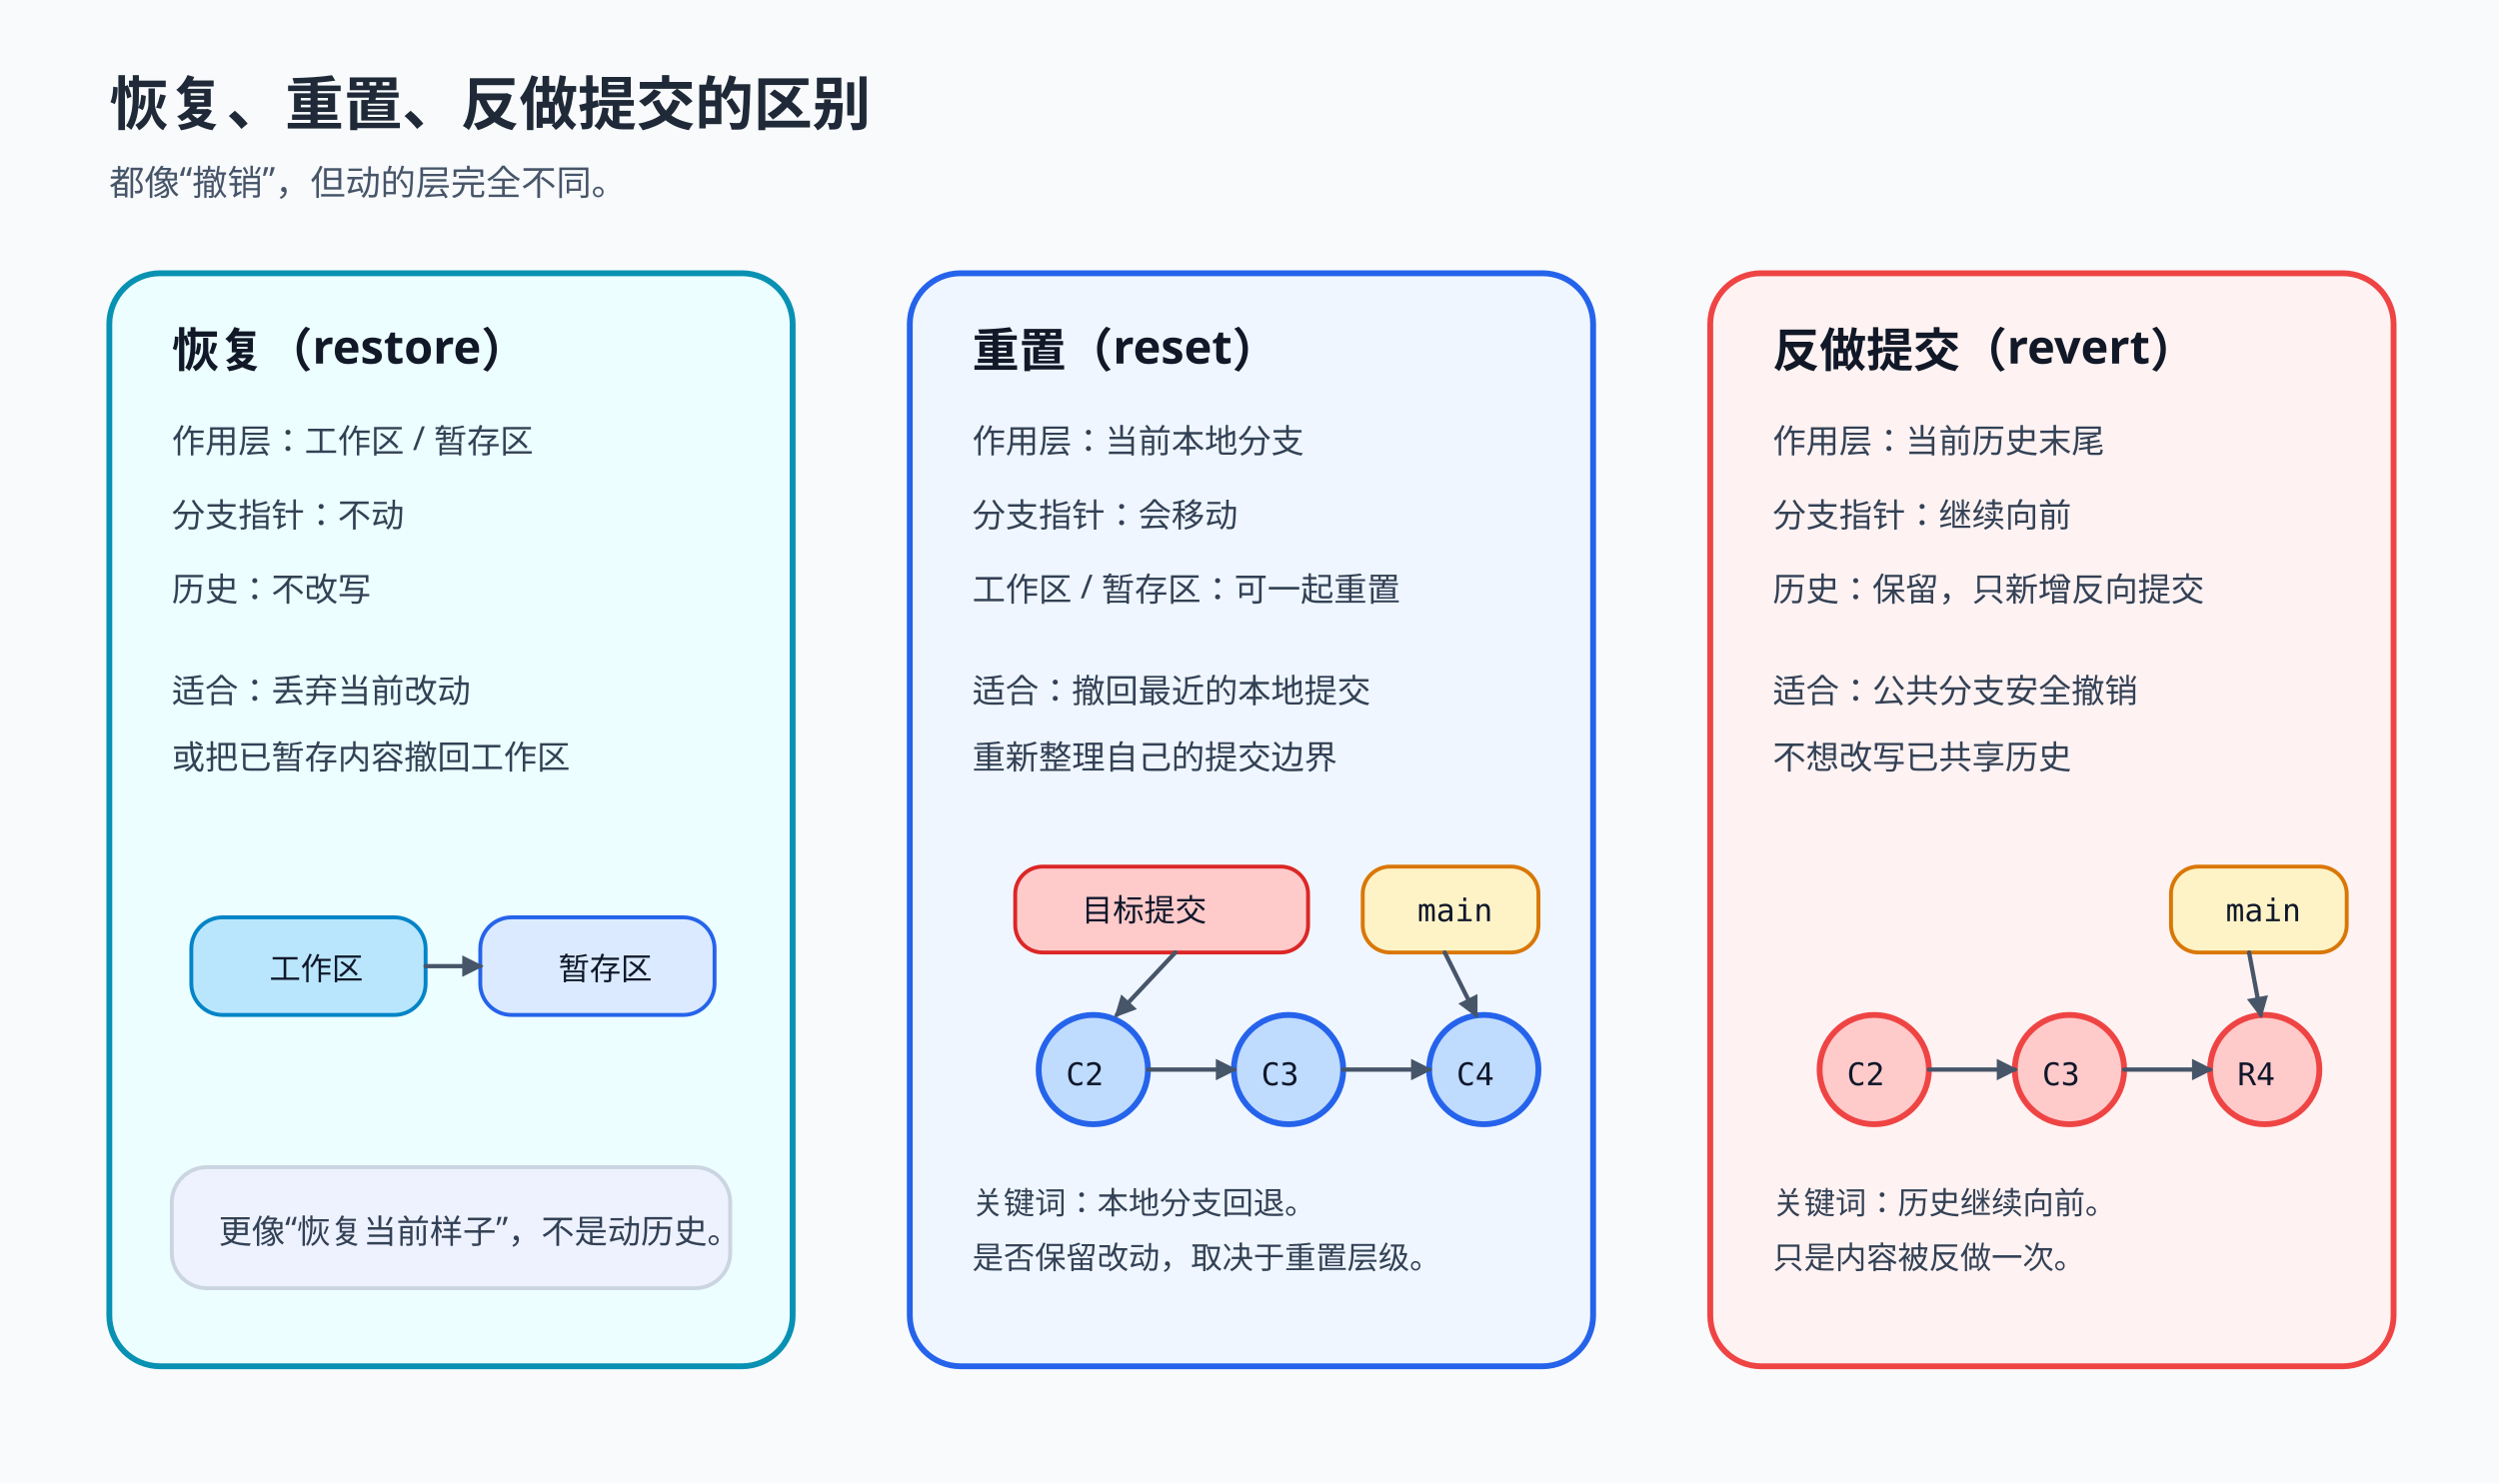
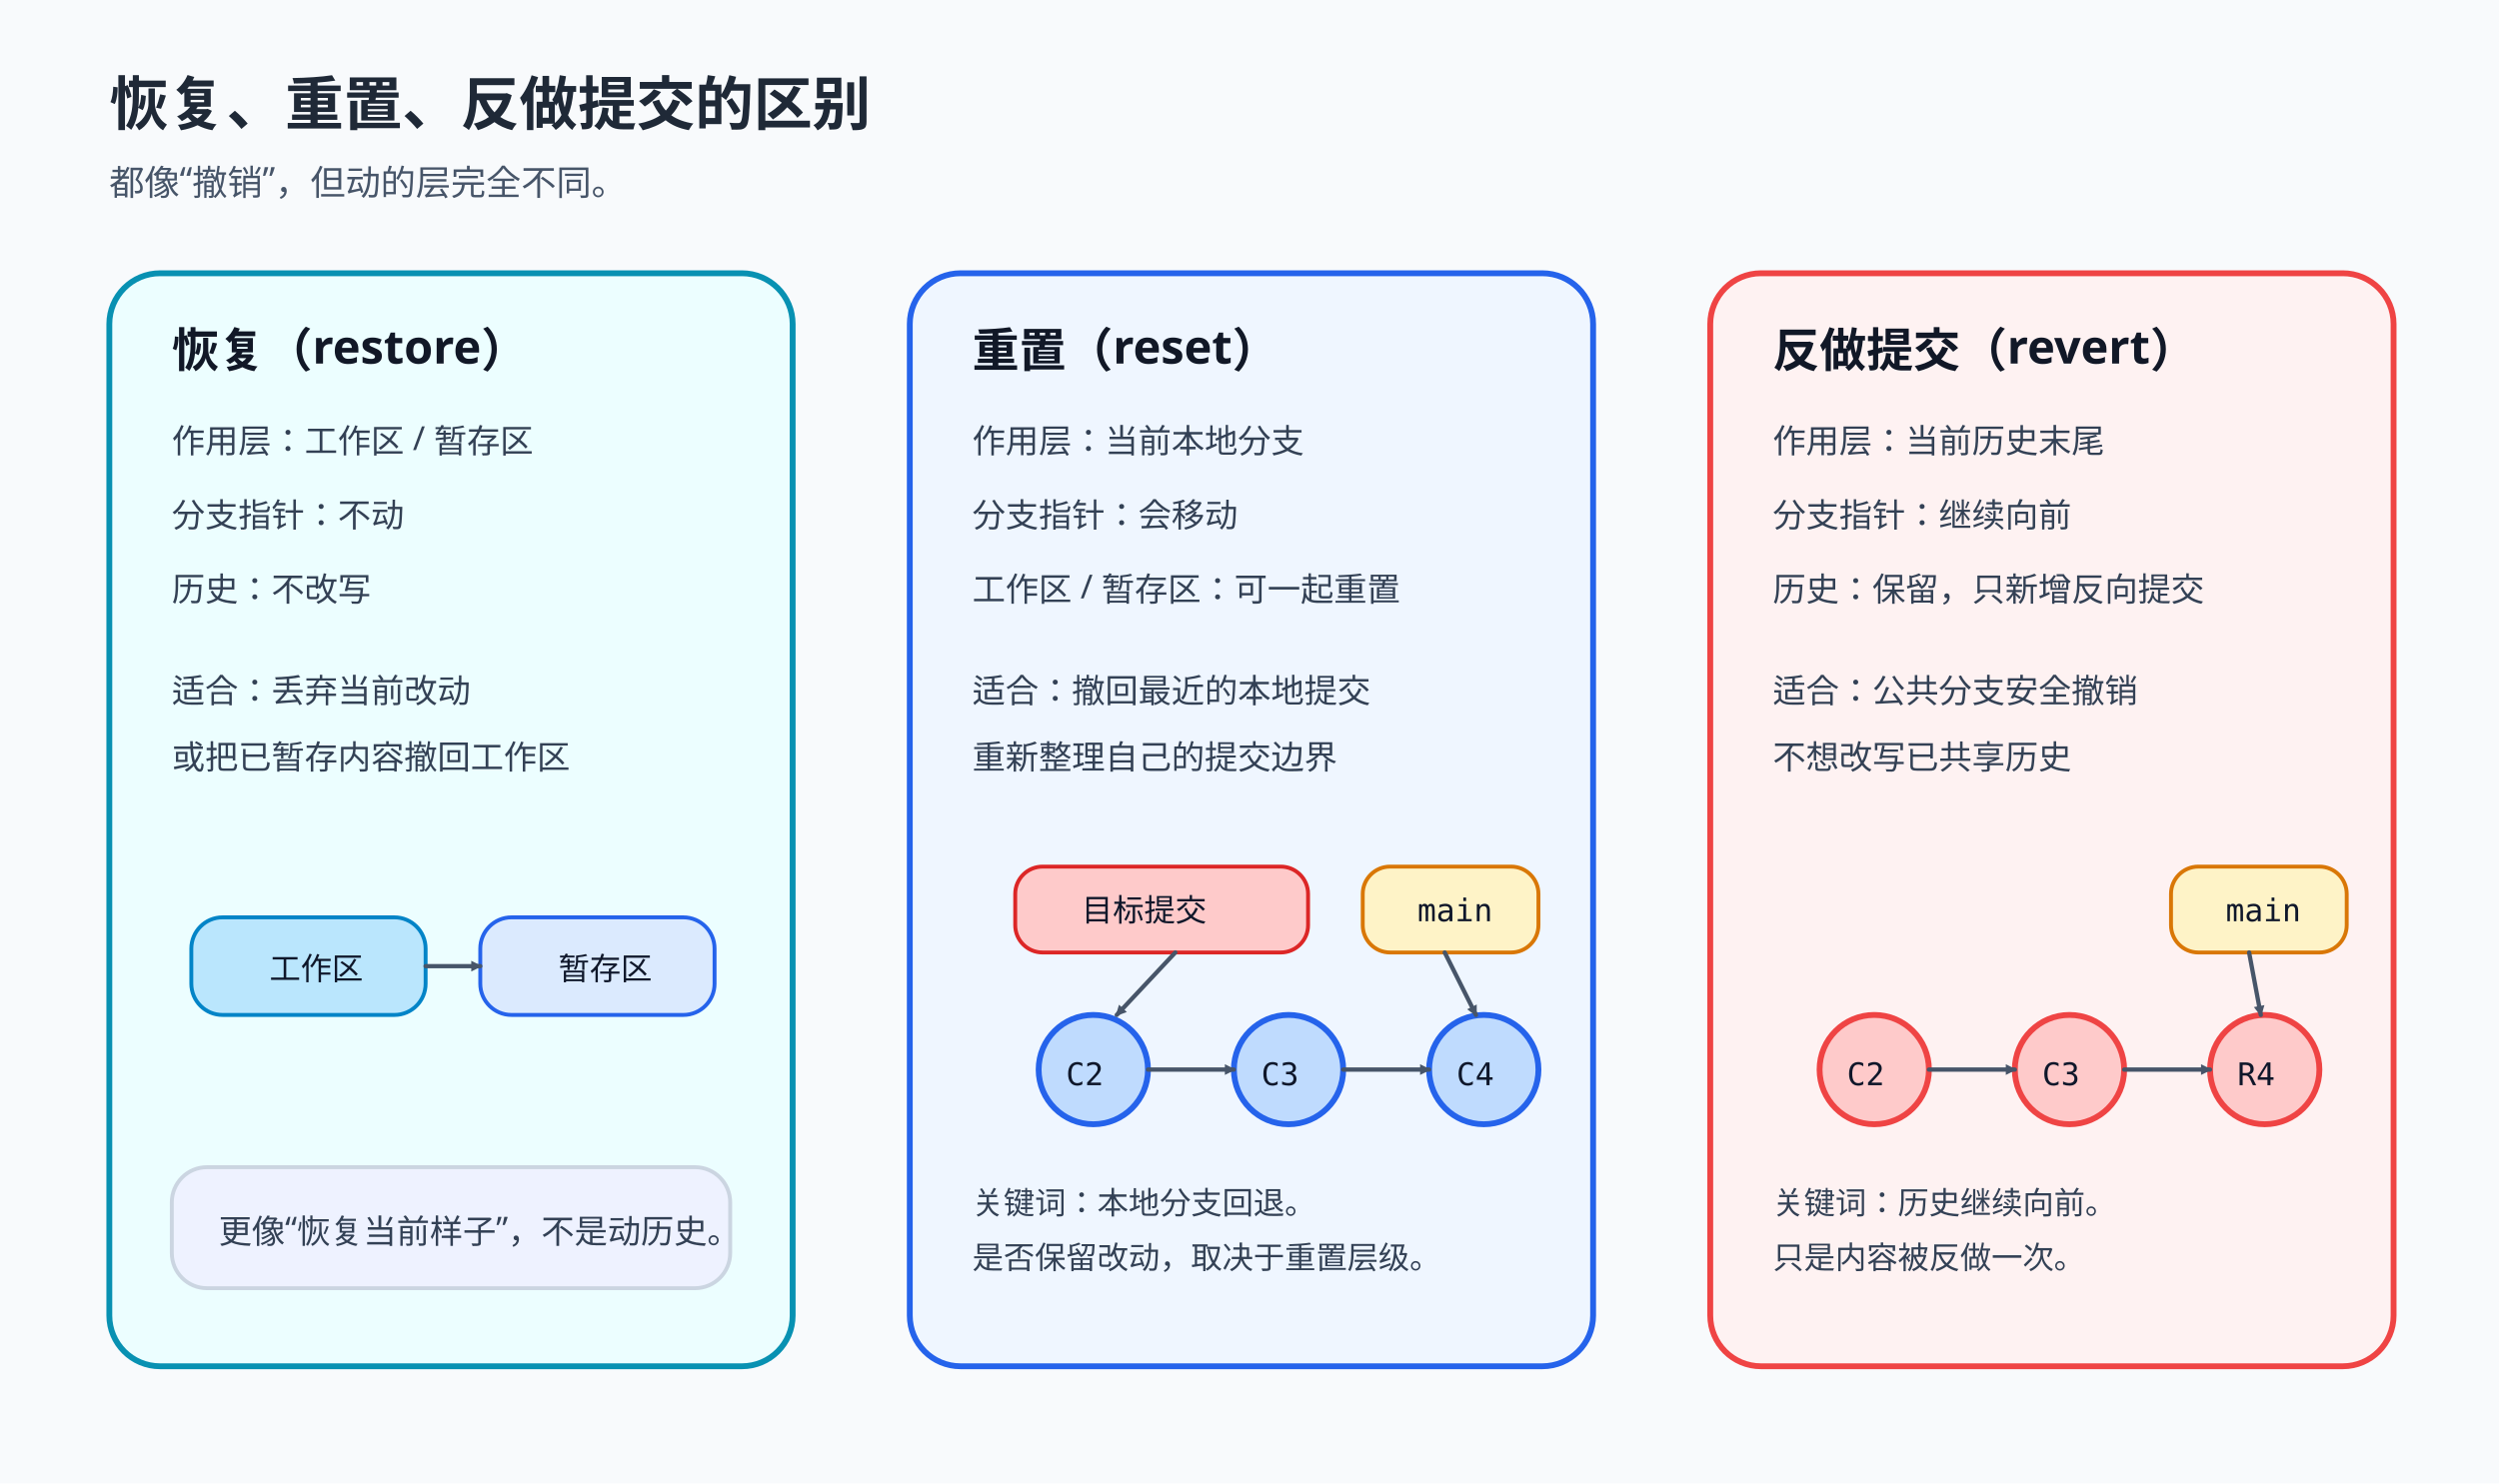
<svg xmlns="http://www.w3.org/2000/svg" width="1280" height="760" viewBox="0 0 1280 760">
  <defs>
-     <marker id="arrowR" markerWidth="5" markerHeight="5" refX="4.2" refY="2.5" orient="auto">
+     <marker id="arrowR" viewBox="0 0 5 5" markerWidth="2.5" markerHeight="2.5" refX="4.2" refY="2.5" orient="auto">
      <path d="M0,0 L5,2.5 L0,5 z" fill="#475569" />
    </marker>
    <style>
      .title { font: 700 30px 'Microsoft YaHei', 'Segoe UI', sans-serif; fill: #1f2937; }
      .subtitle { font: 18px 'Microsoft YaHei', 'Segoe UI', sans-serif; fill: #475569; }
      .label { font: 700 24px 'Microsoft YaHei', 'Segoe UI', sans-serif; fill: #111827; }
      .text { font: 17px 'Microsoft YaHei', 'Segoe UI', sans-serif; fill: #334155; }
      .small { font: 16px 'Microsoft YaHei', 'Segoe UI', sans-serif; fill: #334155; }
      .mono { font: 16px Consolas, monospace; fill: #0f172a; }
      .line { stroke: #475569; stroke-width: 2.2; stroke-linecap: round; marker-end: url(#arrowR); }
    </style>
  </defs>
  <rect width="1280" height="760" fill="#f8fafc" />
  <text x="56" y="64" class="title">恢复、重置、反做提交的区别</text>
  <text x="56" y="100" class="subtitle">都像“撤销”，但动的层完全不同。</text>
  <rect x="56" y="140" width="350" height="560" rx="26" fill="#ecfeff" stroke="#0891b2" stroke-width="3" />
  <text x="88" y="188" class="label">恢复（restore）</text>
  <text x="88" y="232" class="text">作用层：工作区 / 暂存区</text>
  <text x="88" y="270" class="text">分支指针：不动</text>
  <text x="88" y="308" class="text">历史：不改写</text>
  <text x="88" y="360" class="text">适合：丢弃当前改动</text>
  <text x="88" y="394" class="text">或把已暂存内容撤回工作区</text>
  <rect x="98" y="470" width="120" height="50" rx="16" fill="#bae6fd" stroke="#0284c7" stroke-width="2" />
  <rect x="246" y="470" width="120" height="50" rx="16" fill="#dbeafe" stroke="#2563eb" stroke-width="2" />
  <text x="138" y="502" class="mono">工作区</text>
  <text x="286" y="502" class="mono">暂存区</text>
  <path d="M218 495 L246 495" class="line" />
  <rect x="88" y="598" width="286" height="62" rx="18" fill="#eef2ff" stroke="#cbd5e1" stroke-width="2" />
  <text x="112" y="637" class="text">更像“恢复当前样子”，不是动历史。</text>
  <rect x="466" y="140" width="350" height="560" rx="26" fill="#eff6ff" stroke="#2563eb" stroke-width="3" />
  <text x="498" y="188" class="label">重置（reset）</text>
  <text x="498" y="232" class="text">作用层：当前本地分支</text>
  <text x="498" y="270" class="text">分支指针：会移动</text>
  <text x="498" y="308" class="text">工作区 / 暂存区：可一起重置</text>
  <text x="498" y="360" class="text">适合：撤回最近的本地提交</text>
  <text x="498" y="394" class="text">重新整理自己的提交边界</text>
  <rect x="520" y="444" width="150" height="44" rx="14" fill="#fecaca" stroke="#dc2626" stroke-width="2" />
  <text x="554" y="472" class="mono">目标提交</text>
  <rect x="698" y="444" width="90" height="44" rx="14" fill="#fef3c7" stroke="#d97706" stroke-width="2" />
  <text x="726" y="472" class="mono">main</text>
  <circle cx="560" cy="548" r="28" fill="#bfdbfe" stroke="#2563eb" stroke-width="3" />
  <circle cx="660" cy="548" r="28" fill="#bfdbfe" stroke="#2563eb" stroke-width="3" />
  <circle cx="760" cy="548" r="28" fill="#bfdbfe" stroke="#2563eb" stroke-width="3" />
  <text x="546" y="556" class="mono">C2</text>
  <text x="646" y="556" class="mono">C3</text>
  <text x="746" y="556" class="mono">C4</text>
  <path d="M588 548 L632 548" class="line" />
  <path d="M688 548 L732 548" class="line" />
  <path d="M740 488 L756 520" class="line" />
  <path d="M602 488 L572 520" class="line" />
  <text x="498" y="622" class="small">关键词：本地分支回退。</text>
  <text x="498" y="650" class="small">是否保留改动，取决于重置层级。</text>
  <rect x="876" y="140" width="350" height="560" rx="26" fill="#fef2f2" stroke="#ef4444" stroke-width="3" />
  <text x="908" y="188" class="label">反做提交（revert）</text>
  <text x="908" y="232" class="text">作用层：当前历史末尾</text>
  <text x="908" y="270" class="text">分支指针：继续向前</text>
  <text x="908" y="308" class="text">历史：保留，只新增反向提交</text>
  <text x="908" y="360" class="text">适合：公共分支安全撤销</text>
  <text x="908" y="394" class="text">不想改写已共享历史</text>
  <rect x="1112" y="444" width="90" height="44" rx="14" fill="#fef3c7" stroke="#d97706" stroke-width="2" />
  <text x="1140" y="472" class="mono">main</text>
  <circle cx="960" cy="548" r="28" fill="#fecaca" stroke="#ef4444" stroke-width="3" />
  <circle cx="1060" cy="548" r="28" fill="#fecaca" stroke="#ef4444" stroke-width="3" />
  <circle cx="1160" cy="548" r="28" fill="#fecaca" stroke="#ef4444" stroke-width="3" />
  <text x="946" y="556" class="mono">C2</text>
  <text x="1046" y="556" class="mono">C3</text>
  <text x="1146" y="556" class="mono">R4</text>
  <path d="M988 548 L1032 548" class="line" />
  <path d="M1088 548 L1132 548" class="line" />
  <path d="M1152 488 L1158 520" class="line" />
  <text x="908" y="622" class="small">关键词：历史继续向前。</text>
  <text x="908" y="650" class="small">只是内容被反做一次。</text>
</svg>
